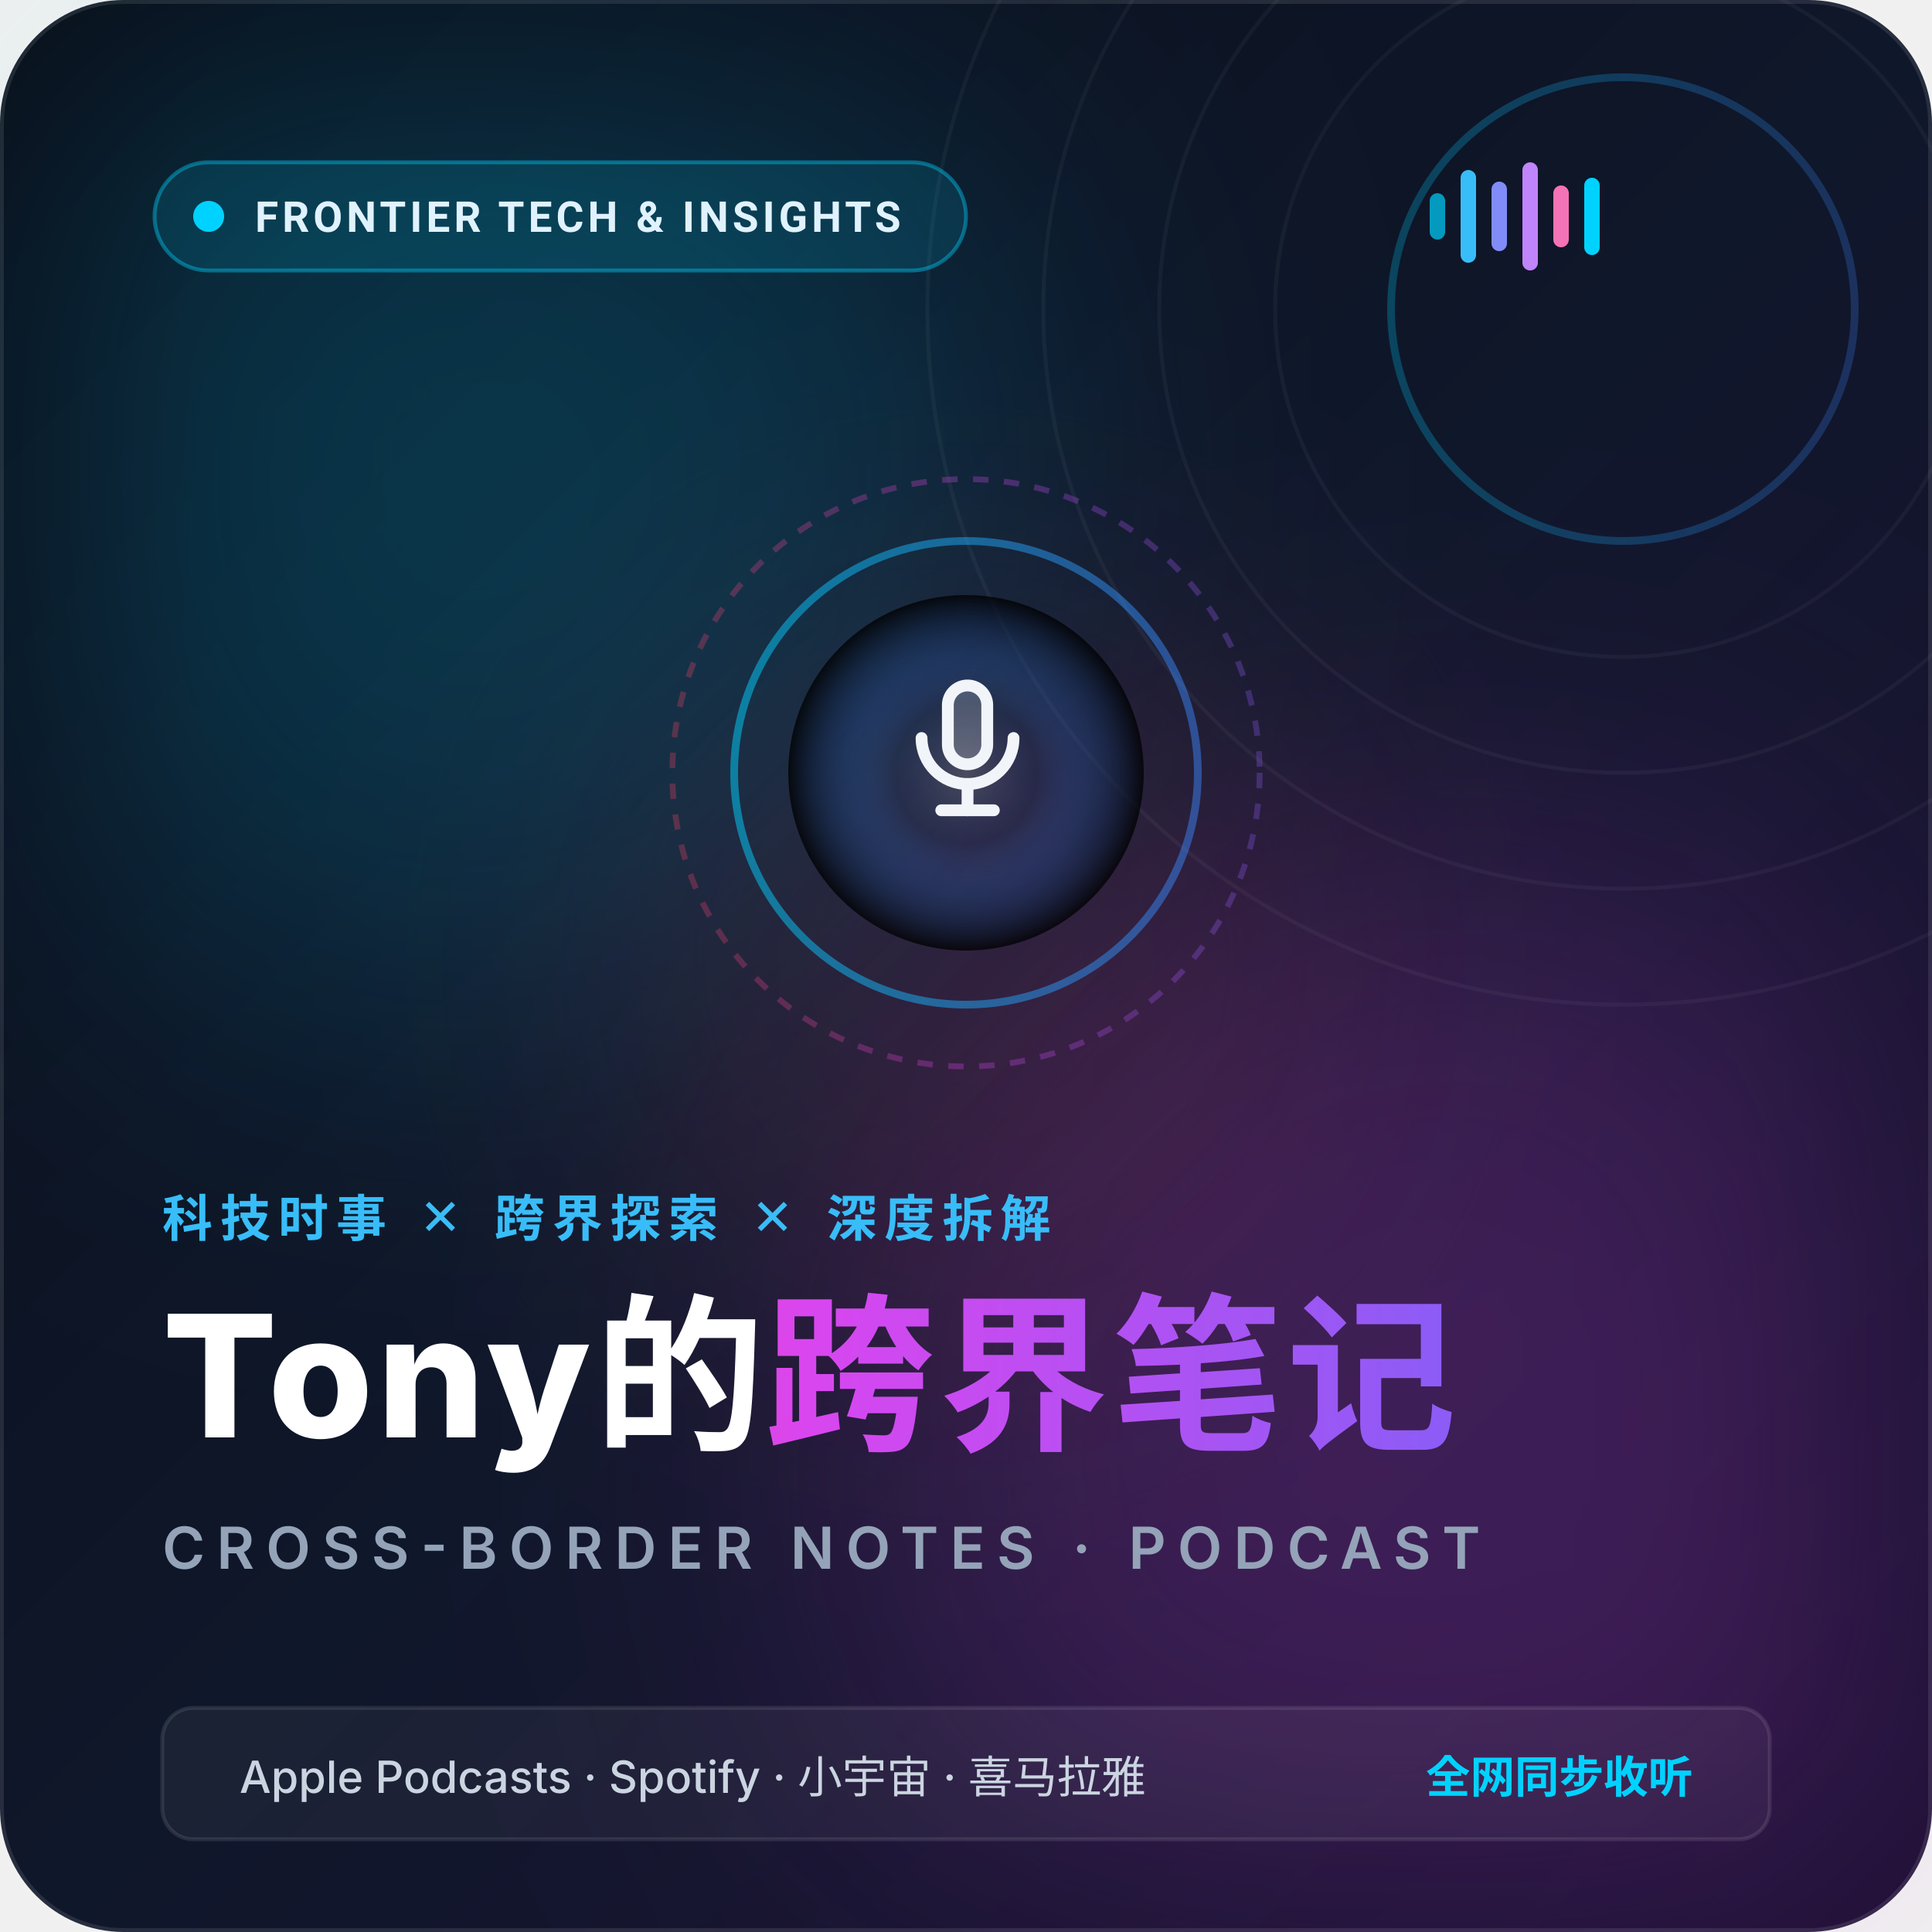
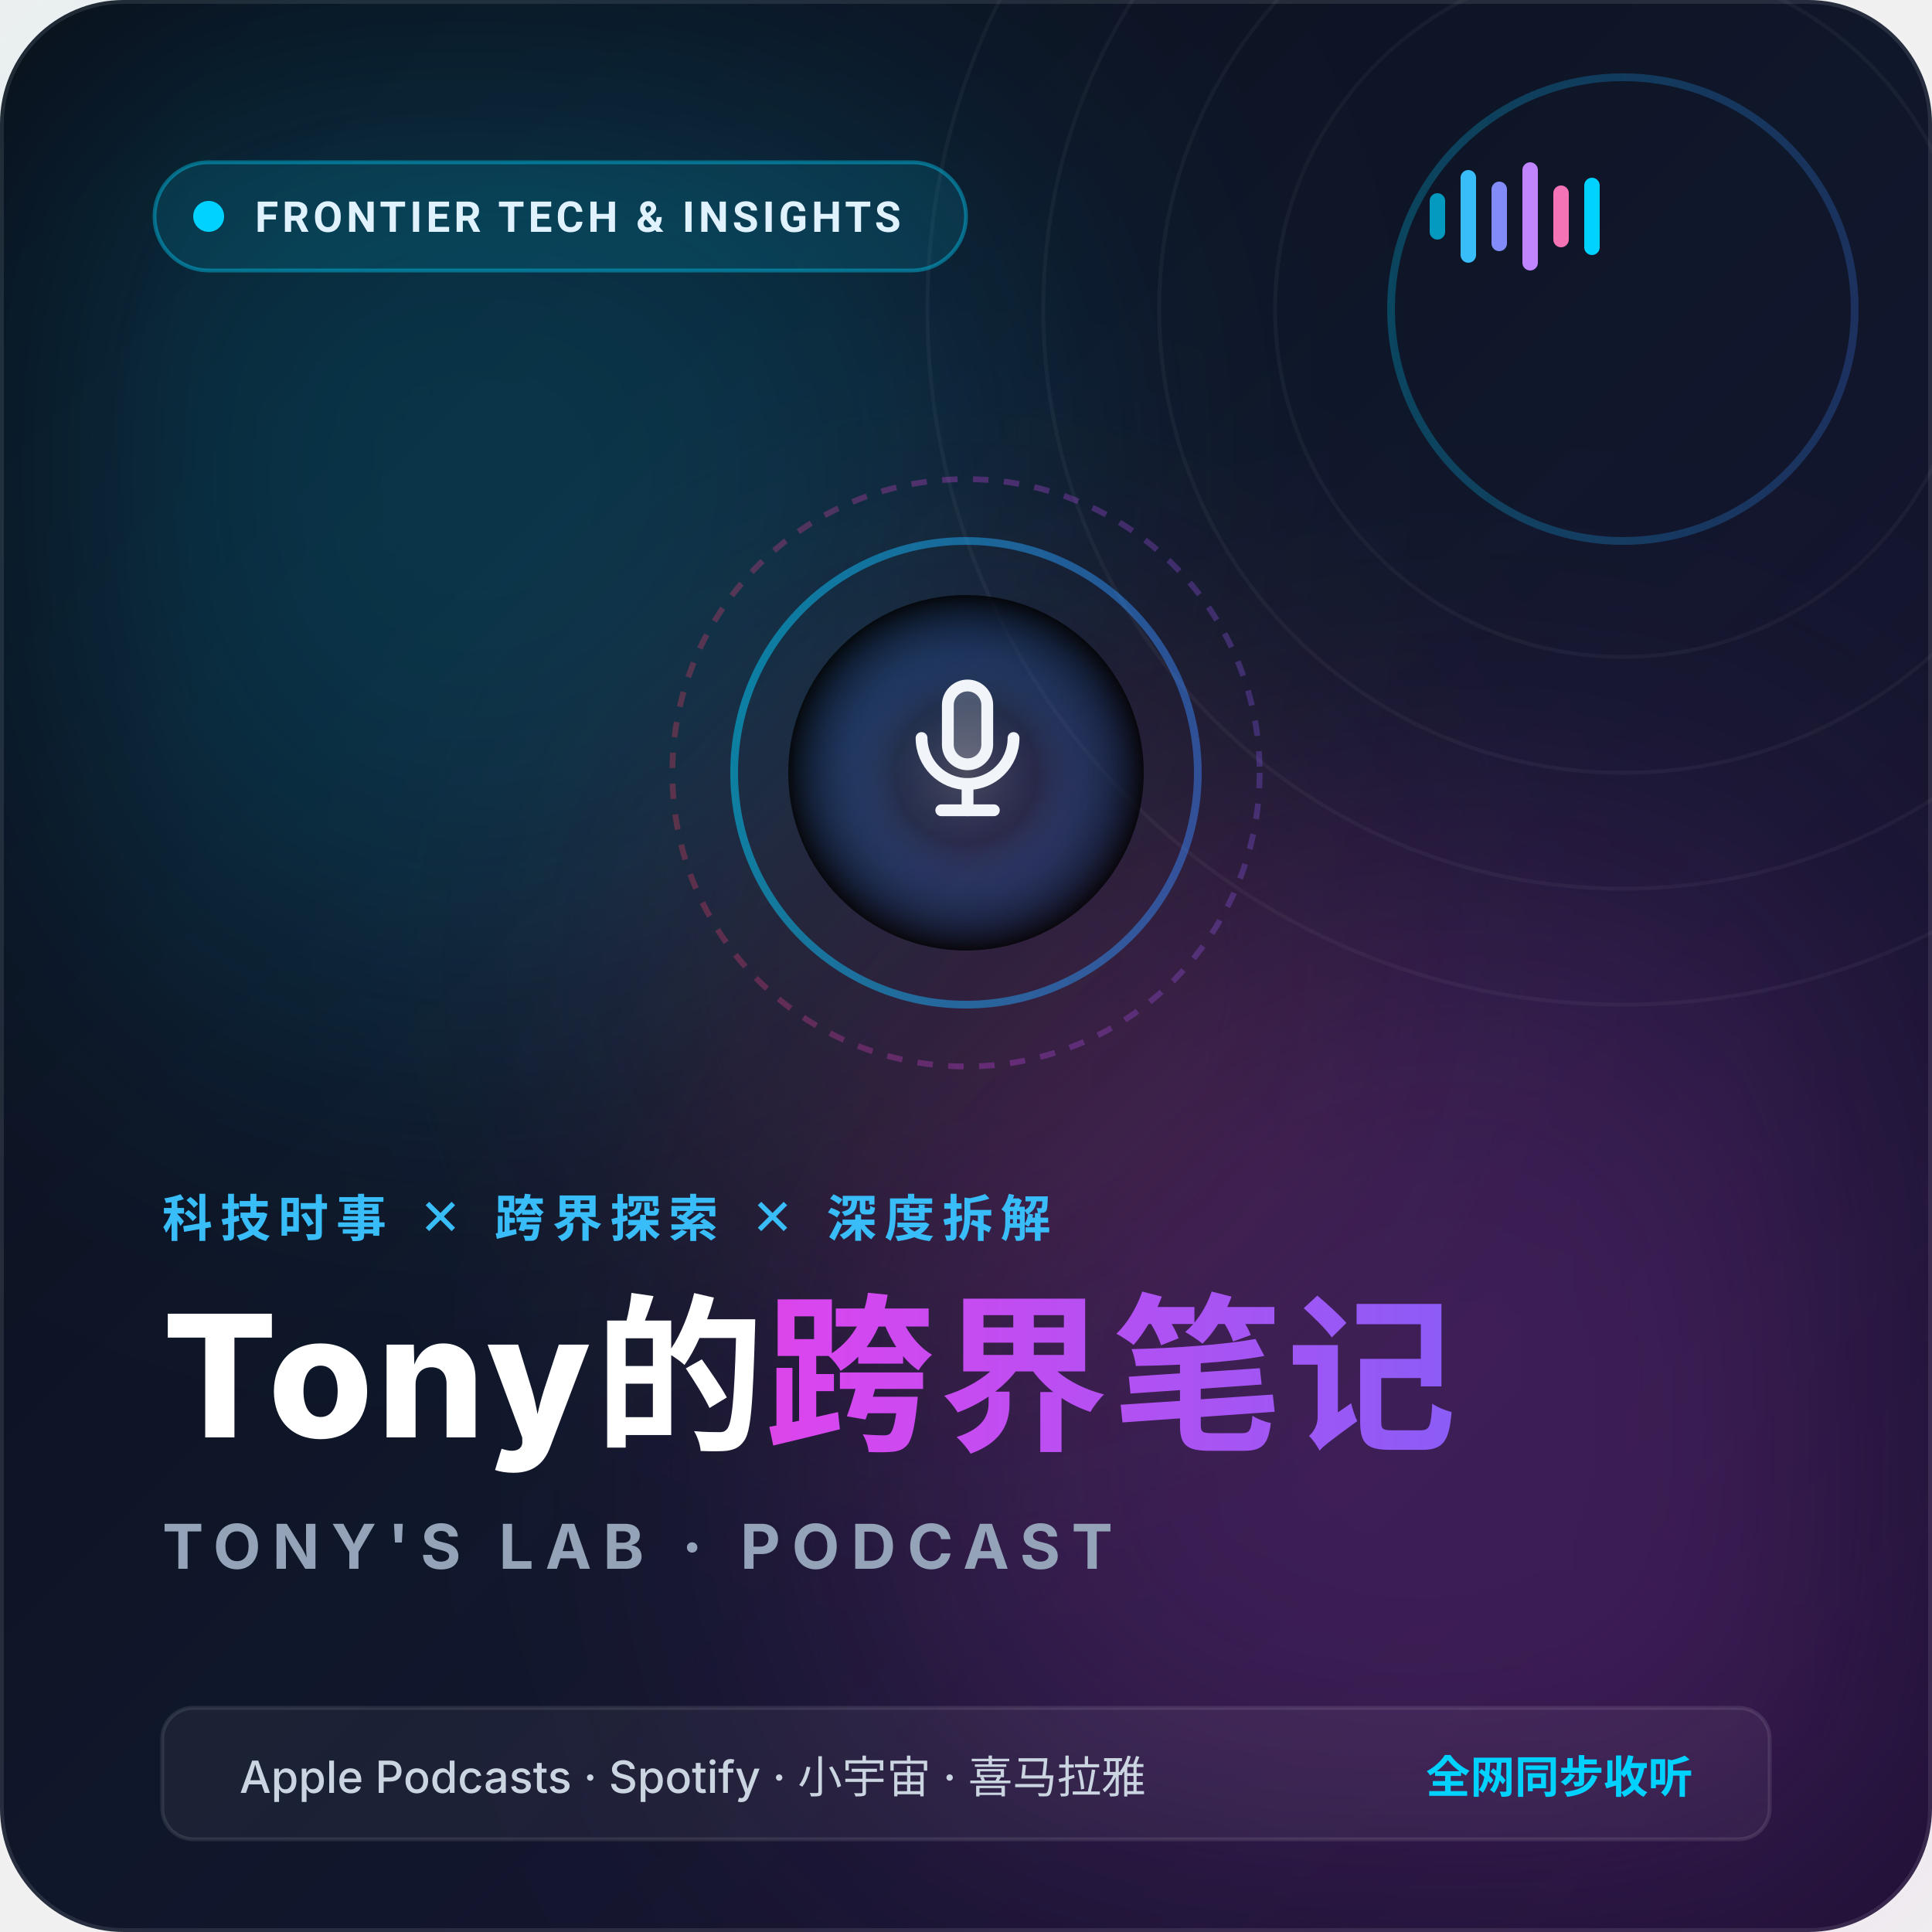
<svg xmlns="http://www.w3.org/2000/svg" viewBox="0 0 500 500" width="500" height="500">
  <defs>
    <linearGradient id="coverBg" x1="0%" y1="0%" x2="100%" y2="100%">
      <stop offset="0%" stop-color="#090d18" />
      <stop offset="50%" stop-color="#0f172a" />
      <stop offset="100%" stop-color="#1e1035" />
    </linearGradient>
    <linearGradient id="primaryGrad" x1="0%" y1="0%" x2="100%" y2="0%">
      <stop offset="0%" stop-color="#00d2ff" />
      <stop offset="100%" stop-color="#3b82f6" />
    </linearGradient>
    <linearGradient id="accentGrad" x1="0%" y1="0%" x2="100%" y2="0%">
      <stop offset="0%" stop-color="#f43f5e" />
      <stop offset="50%" stop-color="#d946ef" />
      <stop offset="100%" stop-color="#8b5cf6" />
    </linearGradient>
    <radialGradient id="discShine" cx="50%" cy="50%" r="50%">
      <stop offset="0%" stop-color="#ffffff" stop-opacity="0.18" />
      <stop offset="40%" stop-color="#3b82f6" stop-opacity="0.08" />
      <stop offset="100%" stop-color="#000000" stop-opacity="0.8" />
    </radialGradient>
    <filter id="coverGlow" x="-20%" y="-20%" width="140%" height="140%">
      <feDropShadow dx="0" dy="10" stdDeviation="20" flood-color="#d946ef" flood-opacity="0.25" />
    </filter>
  </defs>
  <rect width="500" height="500" rx="32" fill="url(#coverBg)" stroke="rgba(255,255,255,0.1)" stroke-width="2" />
  <circle cx="120" cy="120" r="140" fill="#00d2ff" opacity="0.18" filter="blur(60px)" />
  <circle cx="380" cy="380" r="160" fill="#d946ef" opacity="0.2" filter="blur(70px)" />
  <circle cx="250" cy="250" r="100" fill="#f43f5e" opacity="0.1" filter="blur(40px)" />
  <g opacity="0.25" stroke="rgba(255,255,255,0.15)" stroke-width="1" fill="none">
    <circle cx="420" cy="80" r="180" />
    <circle cx="420" cy="80" r="150" />
    <circle cx="420" cy="80" r="120" />
    <circle cx="420" cy="80" r="90" />
    <circle cx="420" cy="80" r="60" stroke="url(#primaryGrad)" stroke-width="2" />
  </g>
  <g transform="translate(40, 42)">
    <rect width="210" height="28" rx="14" fill="rgba(0, 210, 255, 0.12)" stroke="rgba(0, 210, 255, 0.4)" stroke-width="1" />
    <circle cx="14" cy="14" r="4" fill="#00d2ff" />
    <text x="26" y="18" fill="#e0f2fe" font-family="-apple-system, BlinkMacSystemFont, 'Segoe UI', Roboto, sans-serif" font-size="11" font-weight="700" letter-spacing="1">
      FRONTIER TECH &amp; INSIGHTS
    </text>
  </g>
  <g transform="translate(370, 42)">
    <rect x="0" y="8" width="4" height="12" rx="2" fill="#00d2ff" opacity="0.7" />
    <rect x="8" y="2" width="4" height="24" rx="2" fill="#38bdf8" />
    <rect x="16" y="5" width="4" height="18" rx="2" fill="#818cf8" />
    <rect x="24" y="0" width="4" height="28" rx="2" fill="#c084fc" />
    <rect x="32" y="6" width="4" height="16" rx="2" fill="#f472b6" />
    <rect x="40" y="4" width="4" height="20" rx="2" fill="#00d2ff" />
  </g>
  <g transform="translate(250, 200)">
    <circle r="76" fill="none" stroke="url(#accentGrad)" stroke-width="1.5" opacity="0.3" stroke-dasharray="4 4" />
    <circle r="60" fill="none" stroke="url(#primaryGrad)" stroke-width="2" opacity="0.5" />
    <circle r="46" fill="url(#discShine)" />
    <g transform="translate(-20, -26) scale(1.7)" fill="none" stroke="#f1f5f9" stroke-width="1.8" stroke-linecap="round" stroke-linejoin="round">
      <rect x="9" y="2" width="6" height="12" rx="3" fill="rgba(255,255,255,0.2)" />
      <path d="M5 10a7 7 0 0 0 14 0" />
      <line x1="12" y1="17" x2="12" y2="21" />
      <line x1="8" y1="21" x2="16" y2="21" />
    </g>
  </g>
  <g transform="translate(42, 320)">
    <text x="0" y="0" fill="#38bdf8" font-family="-apple-system, BlinkMacSystemFont, 'Segoe UI', Roboto, sans-serif" font-size="13" font-weight="700" letter-spacing="2">
      科技时事 ✕ 跨界探索 ✕ 深度拆解
    </text>
    <text x="0" y="52" fill="#ffffff" font-family="'M PLUS Rounded 1c', 'Quicksand', -apple-system, sans-serif" font-size="44" font-weight="800" letter-spacing="1">
      Tony的<tspan fill="url(#accentGrad)">跨界笔记</tspan>
    </text>
-     <text x="0" y="86" fill="#94a3b8" font-family="'Quicksand', -apple-system, sans-serif" font-size="15" font-weight="600" letter-spacing="3">
-       CROSS-BORDER NOTES · PODCAST
+     <text x="0" y="86" fill="#94a3b8" font-family="'Quicksand', -apple-system, sans-serif" font-size="16" font-weight="700" letter-spacing="3">
+       TONY'S LAB · PODCAST
    </text>
  </g>
  <g transform="translate(42, 442)">
    <rect width="416" height="34" rx="8" fill="rgba(255, 255, 255, 0.05)" stroke="rgba(255, 255, 255, 0.1)" stroke-width="1" />
    <text x="20" y="22" fill="#cbd5e1" font-family="-apple-system, BlinkMacSystemFont, sans-serif" font-size="11.5" font-weight="500">
      Apple Podcasts · Spotify · 小宇宙 · 喜马拉雅
    </text>
    <text x="396" y="22" fill="#00d2ff" font-family="-apple-system, BlinkMacSystemFont, sans-serif" font-size="11.5" font-weight="700" text-anchor="end">
      全网同步收听
    </text>
  </g>
</svg>
